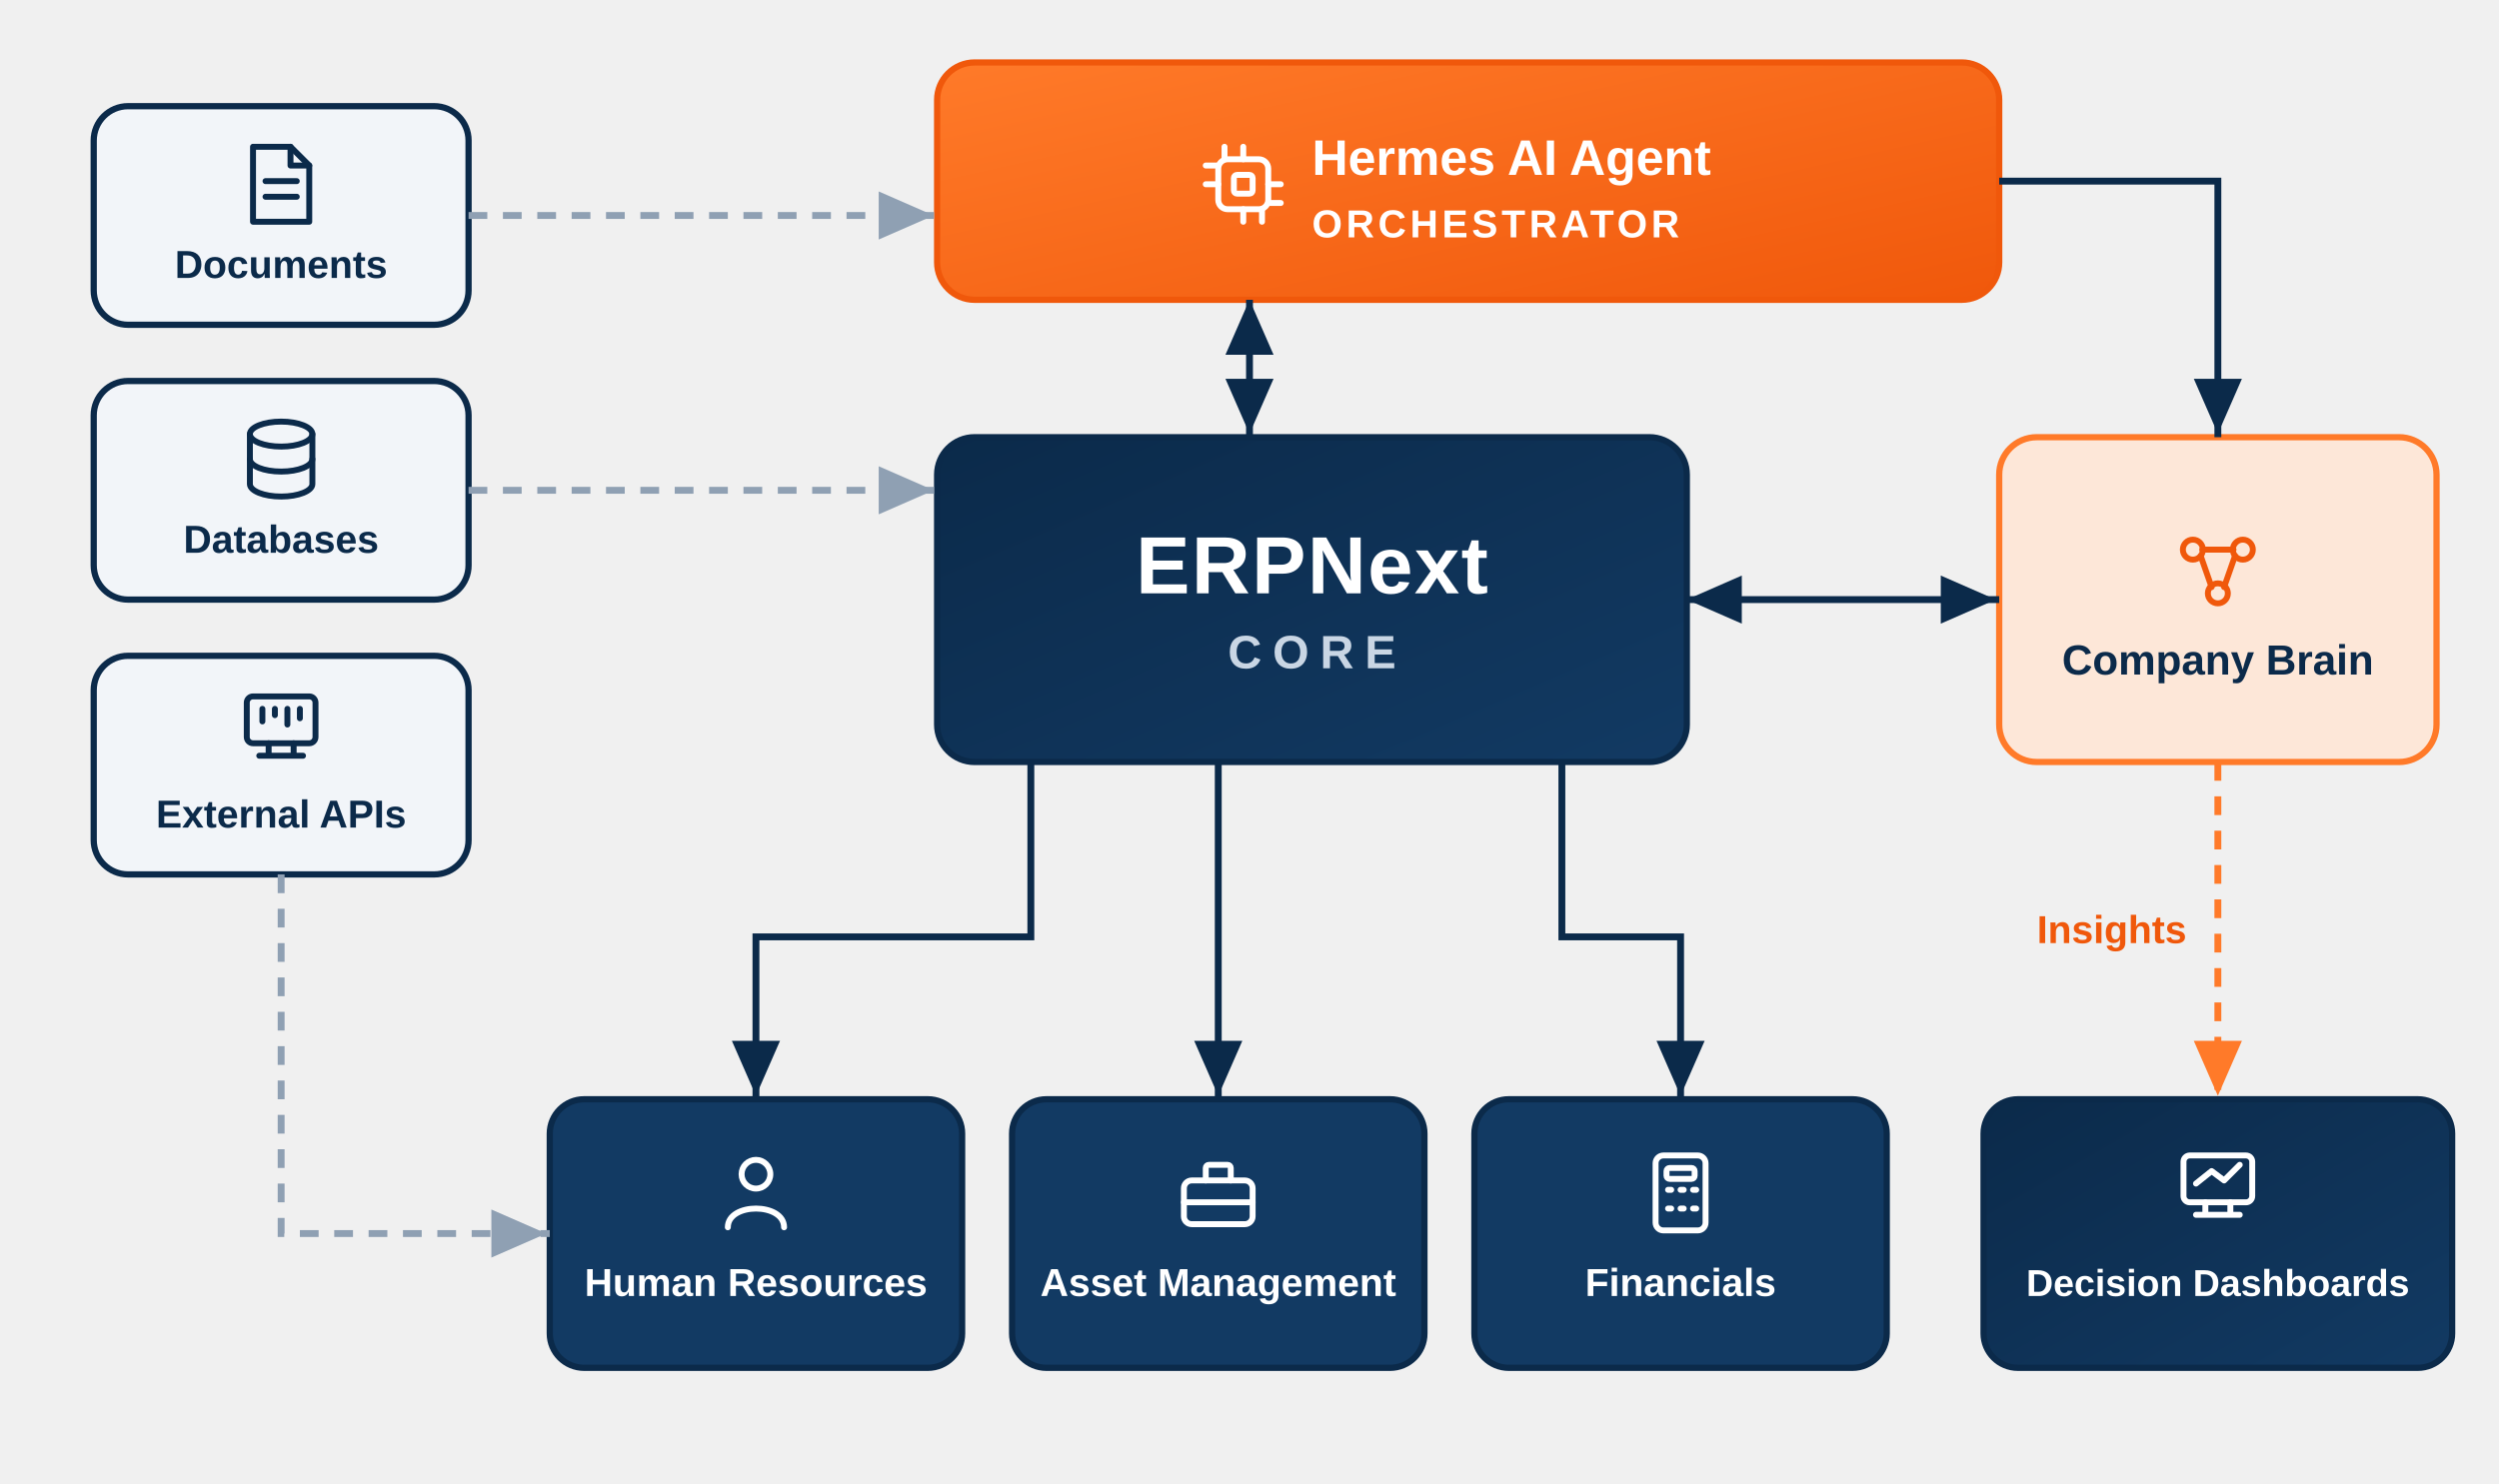
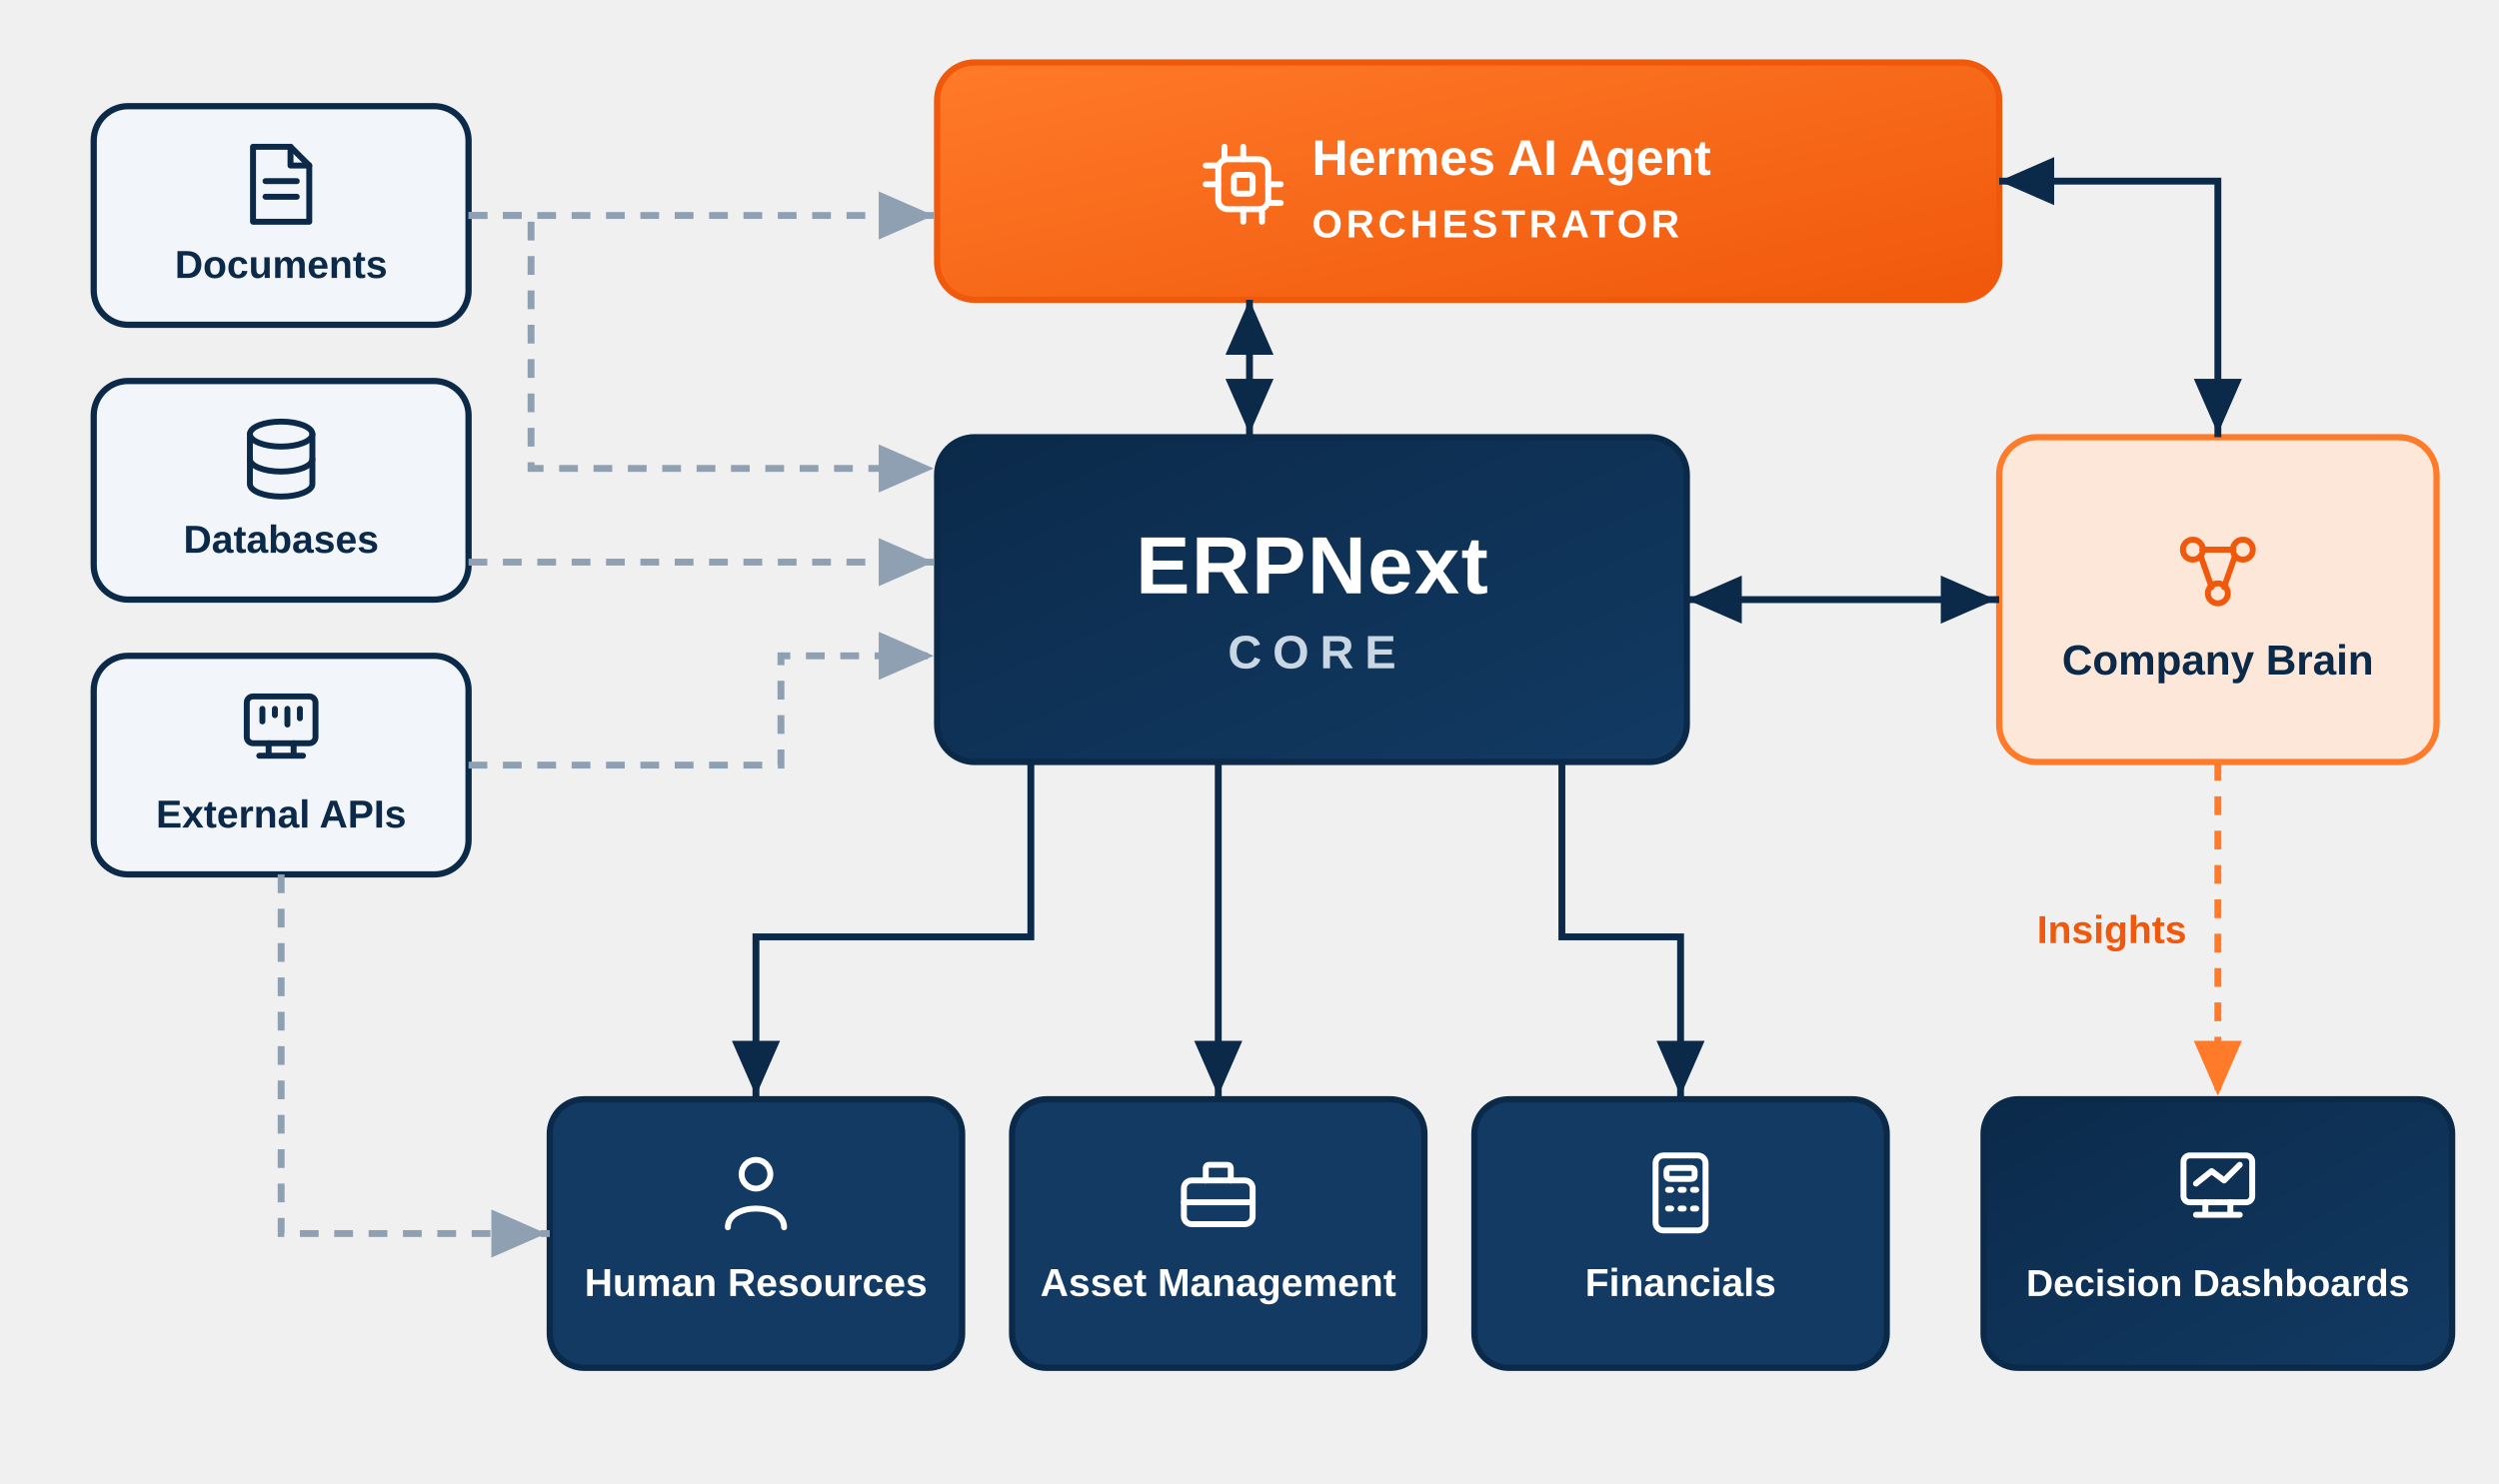
<svg xmlns="http://www.w3.org/2000/svg" viewBox="0 0 800 475" width="800" height="475" font-family="Liberation Sans, DejaVu Sans, Arial, Helvetica, sans-serif">
  <defs>
    <linearGradient id="gNavy" x1="0" y1="0" x2="1" y2="1">
      <stop offset="0%" stop-color="#0B2A4A" />
      <stop offset="100%" stop-color="#123A63" />
    </linearGradient>
    <linearGradient id="gOrange" x1="0" y1="0" x2="1" y2="1">
      <stop offset="0%" stop-color="#FF7A29" />
      <stop offset="100%" stop-color="#F0580B" />
    </linearGradient>
    <marker id="ahNavy" markerWidth="11" markerHeight="11" refX="8.5" refY="3.5" orient="auto">
      <path d="M0,0 L8,3.5 L0,7 Z" fill="#0B2A4A" />
    </marker>
    <marker id="ahSlate" markerWidth="11" markerHeight="11" refX="8.5" refY="3.5" orient="auto">
      <path d="M0,0 L8,3.5 L0,7 Z" fill="#8FA0B3" />
    </marker>
    <marker id="ahOrange" markerWidth="11" markerHeight="11" refX="8.5" refY="3.5" orient="auto">
      <path d="M0,0 L8,3.5 L0,7 Z" fill="#FF7A29" />
    </marker>
    <marker id="ahNavyStart" markerWidth="11" markerHeight="11" refX="0" refY="3.5" orient="auto">
      <path d="M8,0 L0,3.5 L8,7 Z" fill="#0B2A4A" />
    </marker>
  </defs>
  <rect x="30" y="34" width="120" height="70" rx="11" fill="#F2F5F9" stroke="#0B2A4A" stroke-width="2" />
  <g transform="translate(90.0,59)" fill="none" stroke-linecap="round" stroke-linejoin="round">
    <path d="M-9,-12 H3 L9,-6 V12 H-9 Z" stroke="#0B2A4A" stroke-width="1.9" />
    <path d="M3,-12 V-6 H9" stroke="#0B2A4A" stroke-width="1.9" />
    <path d="M-5,-1 H5 M-5,4 H5" stroke="#0B2A4A" stroke-width="1.9" />
  </g>
  <text x="90.0" y="89" font-size="12.5" fill="#0B2A4A" font-weight="600" text-anchor="middle" letter-spacing="0">Documents</text>
  <rect x="30" y="122" width="120" height="70" rx="11" fill="#F2F5F9" stroke="#0B2A4A" stroke-width="2" />
  <g transform="translate(90.0,147)" fill="none" stroke-linecap="round" stroke-linejoin="round">
    <ellipse cx="0" cy="-8" rx="10" ry="4" stroke="#0B2A4A" stroke-width="1.9" />
    <path d="M-10,-8 V8 A10,4 0 0 0 10,8 V-8" stroke="#0B2A4A" stroke-width="1.9" />
    <path d="M-10,0 A10,4 0 0 0 10,0" stroke="#0B2A4A" stroke-width="1.9" />
  </g>
  <text x="90.0" y="177" font-size="12.5" fill="#0B2A4A" font-weight="600" text-anchor="middle" letter-spacing="0">Databases</text>
  <rect x="30" y="210" width="120" height="70" rx="11" fill="#F2F5F9" stroke="#0B2A4A" stroke-width="2" />
  <g transform="translate(90.0,235)" fill="none" stroke-linecap="round" stroke-linejoin="round">
    <rect x="-11" y="-12" width="22" height="15" rx="2" stroke="#0B2A4A" stroke-width="1.9" />
    <path d="M-4,3 V7 M4,3 V7 M-7,7 H7" stroke="#0B2A4A" stroke-width="1.9" />
    <path d="M-6,-8 V-4 M-2,-8 V-6 M2,-8 V-3 M6,-8 V-5" stroke="#0B2A4A" stroke-width="1.9" />
  </g>
  <text x="90.0" y="265" font-size="12.5" fill="#0B2A4A" font-weight="600" text-anchor="middle" letter-spacing="0">External APIs</text>
  <rect x="300" y="20" width="340" height="76" rx="12" fill="url(#gOrange)" stroke="#F0580B" stroke-width="2" />
  <g transform="translate(398,59)" fill="none" stroke-linecap="round" stroke-linejoin="round">
    <rect x="-8" y="-8" width="16" height="16" rx="3" stroke="#FFFFFF" stroke-width="1.9" />
    <rect x="-3" y="-3" width="6" height="6" rx="1" stroke="#FFFFFF" stroke-width="1.9" />
    <path d="M0,-12 V-8 M0,8 V12 M-12,0 H-8 M8,0 H12" stroke="#FFFFFF" stroke-width="1.9" />
    <path d="M-6,-12 V-8 M6,8 V12 M-12,-6 H-8 M8,6 H12" stroke="#FFFFFF" stroke-width="1.9" />
  </g>
  <text x="420" y="56" font-size="16" fill="#FFFFFF" font-weight="700" text-anchor="start" letter-spacing="0">Hermes AI Agent</text>
  <text x="420" y="76" font-size="12.5" fill="#FFFFFF" font-weight="700" text-anchor="start" letter-spacing="1.2">ORCHESTRATOR</text>
  <rect x="300" y="140" width="240" height="104" rx="12" fill="url(#gNavy)" stroke="#0B2A4A" stroke-width="2" />
  <text x="420.0" y="190" font-size="26" fill="#FFFFFF" font-weight="700" text-anchor="middle" letter-spacing="0.5">ERPNext</text>
  <text x="420.0" y="214" font-size="15" fill="#C9D6E4" font-weight="600" text-anchor="middle" letter-spacing="3.5">CORE</text>
  <rect x="640" y="140" width="140" height="104" rx="12" fill="#FDE7D8" stroke="#FF7A29" stroke-width="2" />
  <g transform="translate(710.0,182)" fill="none" stroke-linecap="round" stroke-linejoin="round">
    <circle cx="-8" cy="-6" r="3.2" stroke="#F0580B" stroke-width="1.9" />
    <circle cx="8" cy="-6" r="3.2" stroke="#F0580B" stroke-width="1.9" />
    <circle cx="0" cy="8" r="3.2" stroke="#F0580B" stroke-width="1.9" />
    <path d="M-5.5,-4 L-2,6 M5.5,-4 L2,6 M-5,-6 H5" stroke="#F0580B" stroke-width="1.9" />
  </g>
  <text x="710.0" y="216" font-size="13.5" fill="#0B2A4A" font-weight="700" text-anchor="middle" letter-spacing="0">Company Brain</text>
  <rect x="176" y="352" width="132" height="86" rx="11" fill="#123A63" stroke="#0B2A4A" stroke-width="2" />
  <g transform="translate(242.0,382)" fill="none" stroke-linecap="round" stroke-linejoin="round">
    <circle cx="0" cy="-6" r="4.6" stroke="#FFFFFF" stroke-width="1.9" />
    <path d="M-9,11 C-9,3 9,3 9,11" stroke="#FFFFFF" stroke-width="1.9" />
  </g>
  <text x="242.0" y="415" font-size="12.5" fill="#FFFFFF" font-weight="600" text-anchor="middle" letter-spacing="0">Human Resources</text>
  <rect x="324" y="352" width="132" height="86" rx="11" fill="#123A63" stroke="#0B2A4A" stroke-width="2" />
  <g transform="translate(390.0,382)" fill="none" stroke-linecap="round" stroke-linejoin="round">
    <rect x="-11" y="-4" width="22" height="14" rx="2.5" stroke="#FFFFFF" stroke-width="1.9" />
    <path d="M-4,-4 V-8 A1,1 0 0 1 -3,-9 H3 A1,1 0 0 1 4,-8 V-4" stroke="#FFFFFF" stroke-width="1.9" />
    <path d="M-11,3 H11" stroke="#FFFFFF" stroke-width="1.9" />
  </g>
  <text x="390.0" y="415" font-size="12.5" fill="#FFFFFF" font-weight="600" text-anchor="middle" letter-spacing="0">Asset Management</text>
  <rect x="472" y="352" width="132" height="86" rx="11" fill="#123A63" stroke="#0B2A4A" stroke-width="2" />
  <g transform="translate(538.0,382)" fill="none" stroke-linecap="round" stroke-linejoin="round">
    <rect x="-8" y="-12" width="16" height="24" rx="2.5" stroke="#FFFFFF" stroke-width="1.9" />
    <rect x="-4.5" y="-8" width="9" height="3.5" rx="1" stroke="#FFFFFF" stroke-width="1.9" />
    <path d="M-4,-1 H-3 M0,-1 H1 M4,-1 H5 M-4,5 H-3 M0,5 H1 M4,5 H5" stroke="#FFFFFF" stroke-width="1.9" />
  </g>
  <text x="538.0" y="415" font-size="12.5" fill="#FFFFFF" font-weight="600" text-anchor="middle" letter-spacing="0">Financials</text>
  <rect x="635" y="352" width="150" height="86" rx="11" fill="url(#gNavy)" stroke="#0B2A4A" stroke-width="2" />
  <g transform="translate(710.0,382)" fill="none" stroke-linecap="round" stroke-linejoin="round">
    <rect x="-11" y="-12" width="22" height="15" rx="2" stroke="#FFFFFF" stroke-width="1.9" />
    <path d="M-4,3 V7 M4,3 V7 M-7,7 H7" stroke="#FFFFFF" stroke-width="1.9" />
    <path d="M-7,-3 L-2,-7 L2,-4 L7,-9" stroke="#FFFFFF" stroke-width="1.9" />
  </g>
  <text x="710.0" y="415" font-size="12" fill="#FFFFFF" font-weight="600" text-anchor="middle" letter-spacing="0">Decision Dashboards</text>
  <path d="M150,69 H300" fill="none" stroke="#8FA0B3" stroke-width="2.2" stroke-dasharray="6 5" marker-end="url(#ahSlate)" />
-   <path d="M150,157 H300" fill="none" stroke="#8FA0B3" stroke-width="2.2" stroke-dasharray="6 5" marker-end="url(#ahSlate)" />
+   <path d="M150,69 H170 V150 H300" fill="none" stroke="#8FA0B3" stroke-width="2.2" stroke-dasharray="6 5" marker-end="url(#ahSlate)" />
+   <path d="M150,180 H300" fill="none" stroke="#8FA0B3" stroke-width="2.2" stroke-dasharray="6 5" marker-end="url(#ahSlate)" />
+   <path d="M150,245 H250 V210 H300" fill="none" stroke="#8FA0B3" stroke-width="2.2" stroke-dasharray="6 5" marker-end="url(#ahSlate)" />
  <path d="M90.0,280 V395 H176" fill="none" stroke="#8FA0B3" stroke-width="2.2" stroke-dasharray="6 5" marker-end="url(#ahSlate)" />
  <path d="M400,96 V140" fill="none" stroke="#0B2A4A" stroke-width="2.2" marker-end="url(#ahNavy)" marker-start="url(#ahNavyStart)" />
  <path d="M540,192 H640" fill="none" stroke="#0B2A4A" stroke-width="2.2" marker-end="url(#ahNavy)" marker-start="url(#ahNavyStart)" />
-   <path d="M640,58 H710 V140" fill="none" stroke="#0B2A4A" stroke-width="2.2" marker-end="url(#ahNavy)" />
+   <path d="M640,58 H710 V140" fill="none" stroke="#0B2A4A" stroke-width="2.2" marker-end="url(#ahNavy)" marker-start="url(#ahNavyStart)" />
  <path d="M330,244 V300 H242 V352" fill="none" stroke="#0B2A4A" stroke-width="2.2" marker-end="url(#ahNavy)" />
  <path d="M390,244 V352" fill="none" stroke="#0B2A4A" stroke-width="2.2" marker-end="url(#ahNavy)" />
  <path d="M500,244 V300 H538 V352" fill="none" stroke="#0B2A4A" stroke-width="2.2" marker-end="url(#ahNavy)" />
  <path d="M710,244 V352" fill="none" stroke="#FF7A29" stroke-width="2.2" stroke-dasharray="6 5" marker-end="url(#ahOrange)" />
  <text x="700" y="302" font-size="12.5" fill="#F0580B" font-weight="700" text-anchor="end" letter-spacing="0">Insights</text>
</svg>
